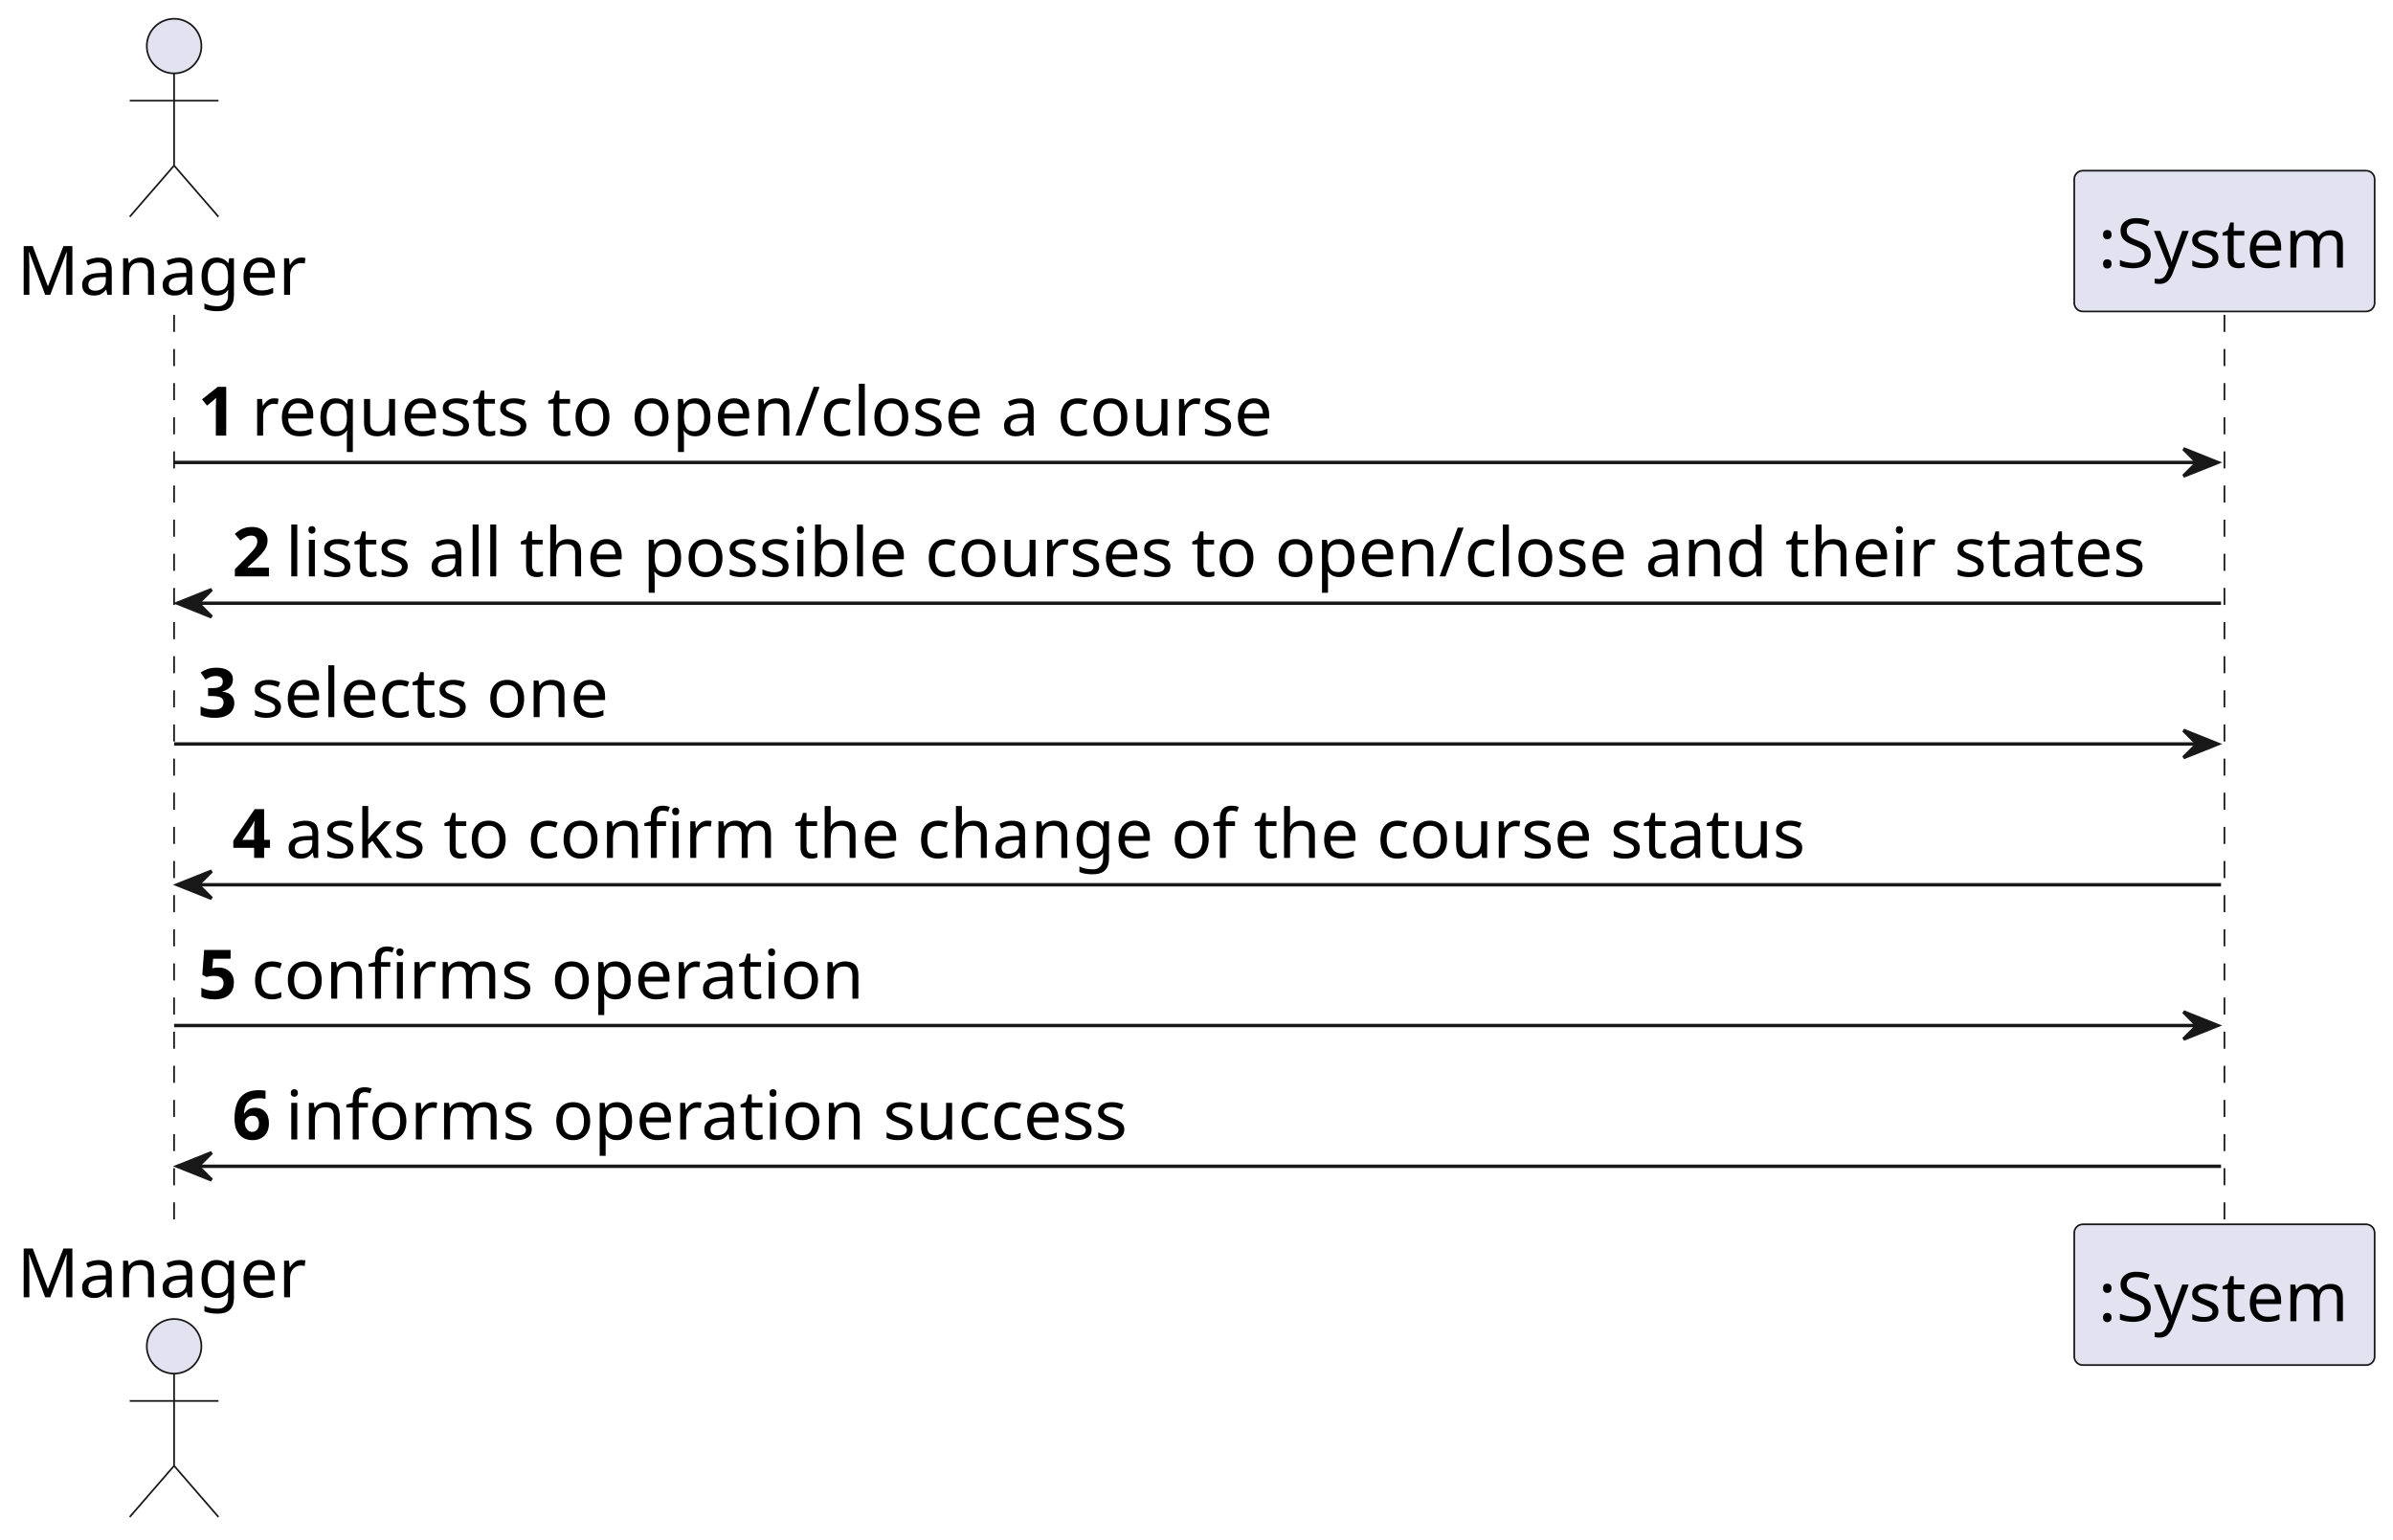
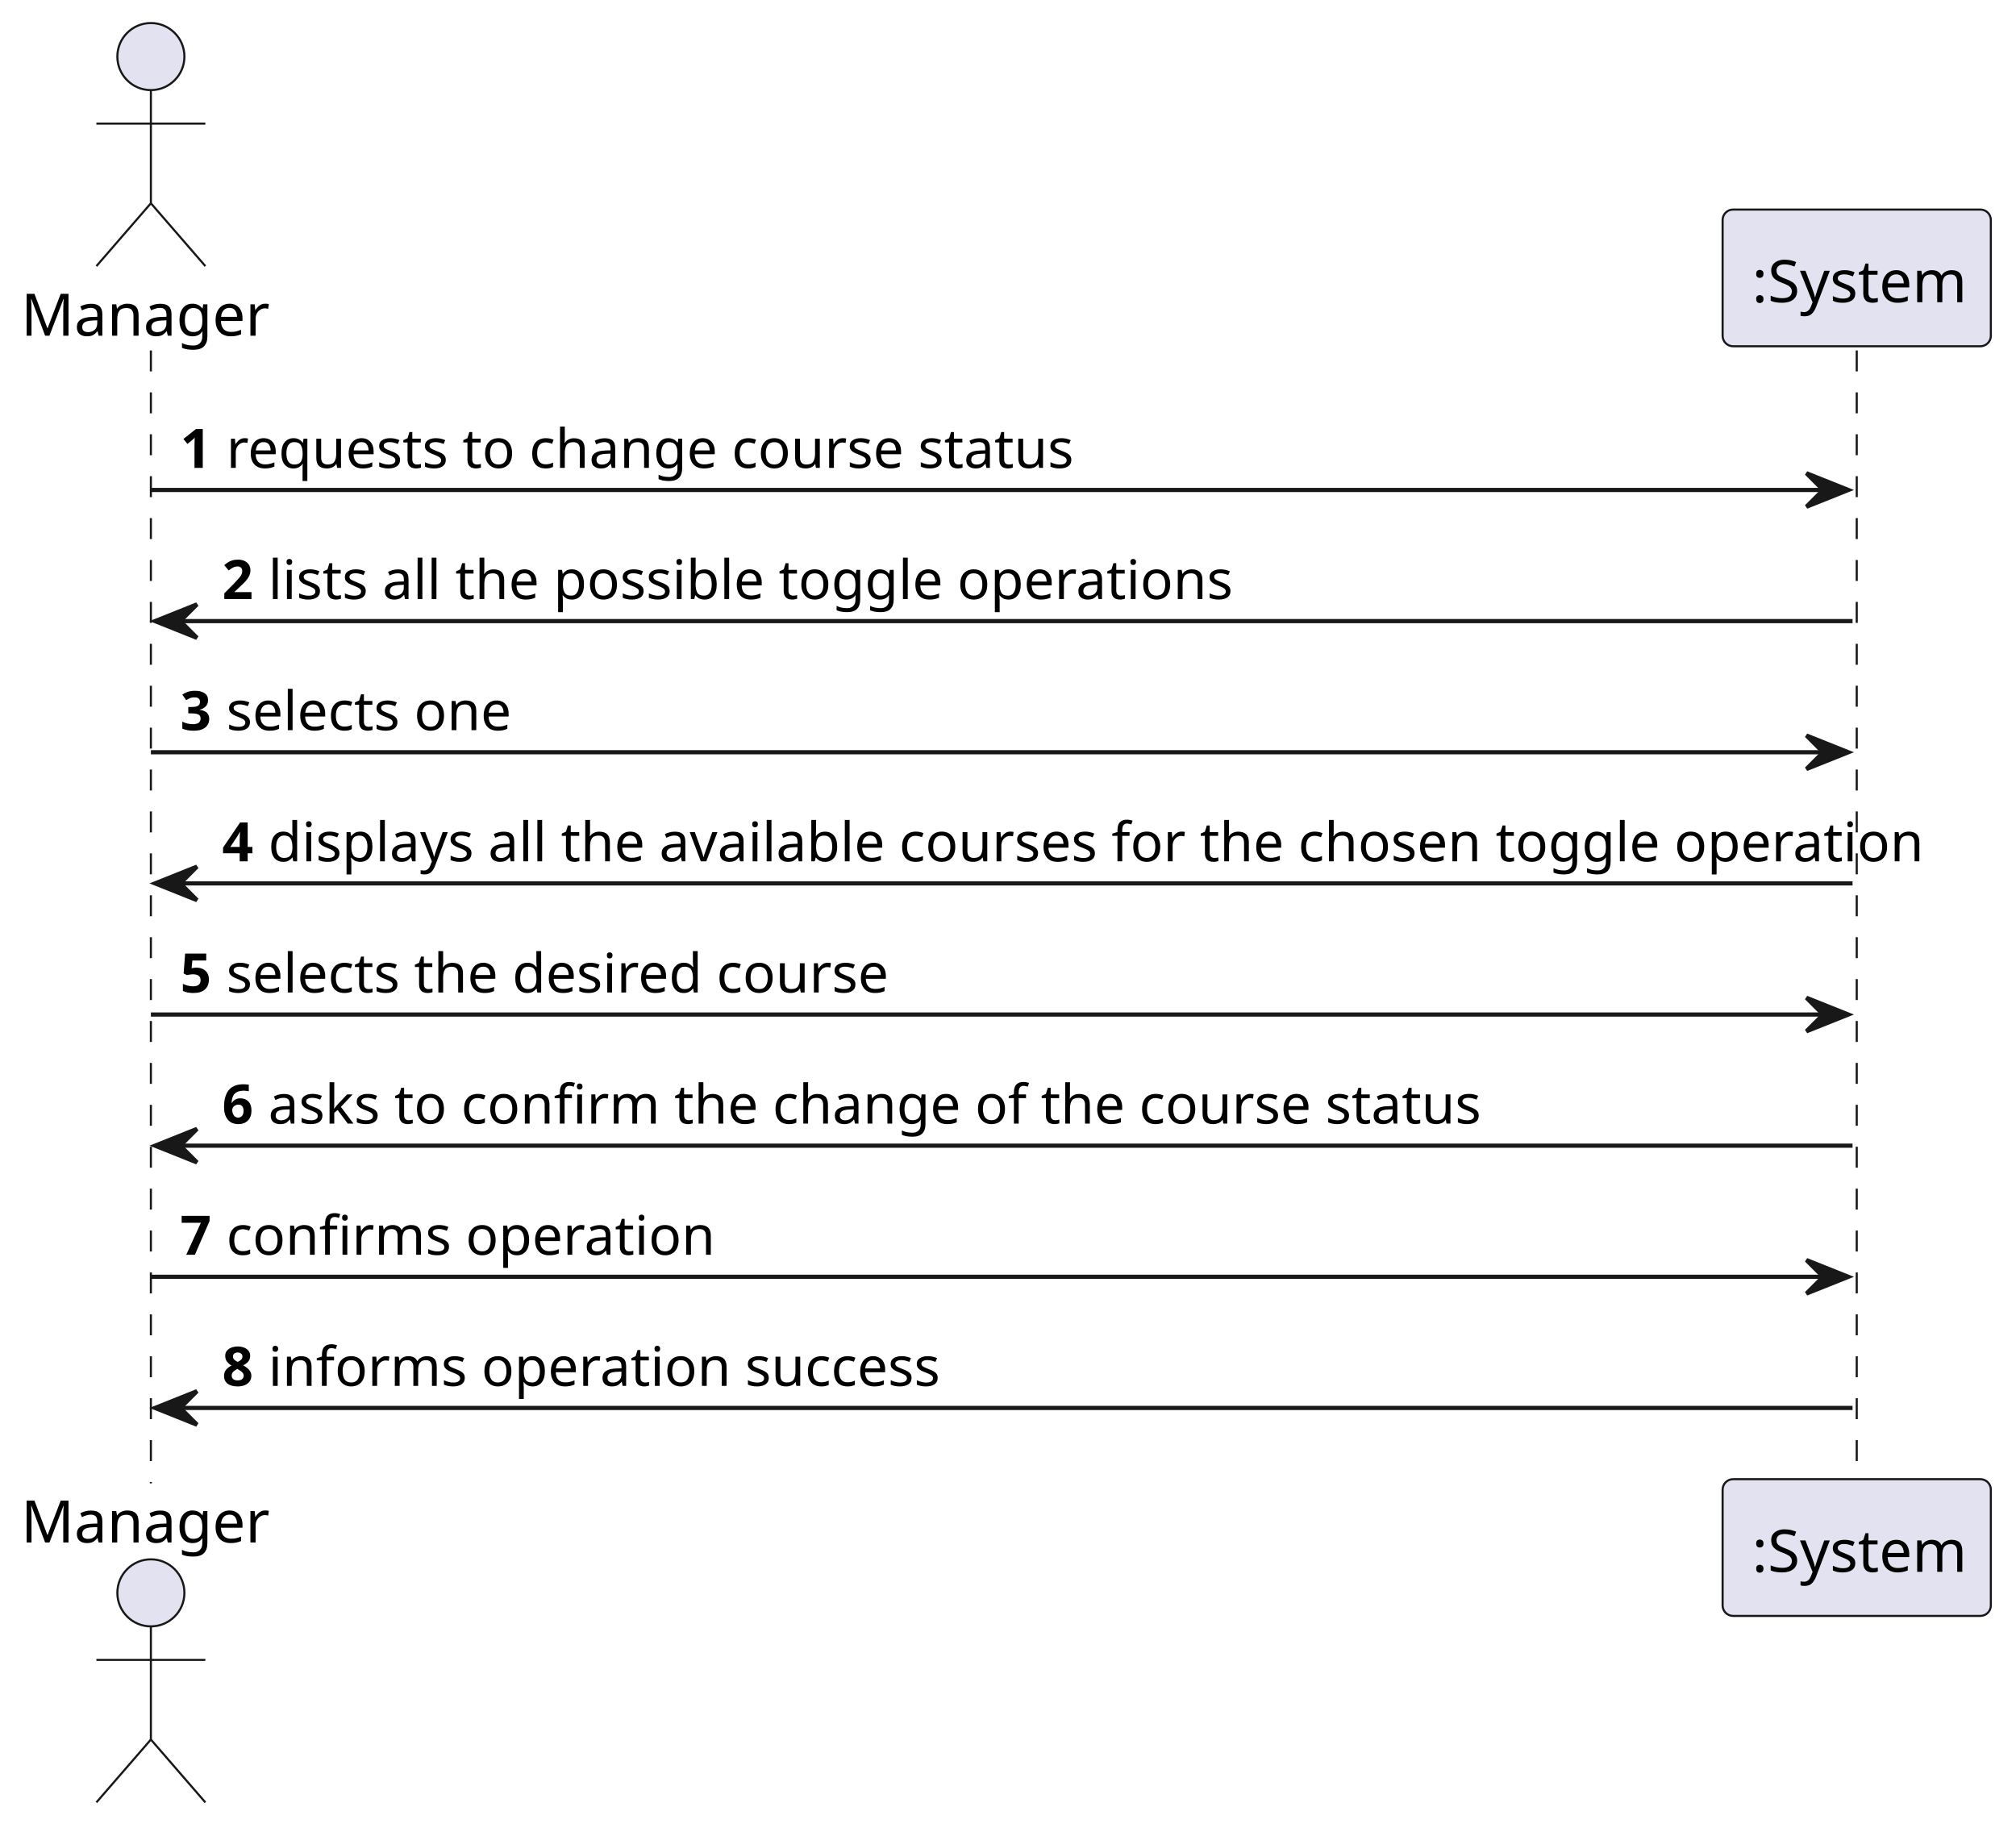
- <svg xmlns="http://www.w3.org/2000/svg" contentStyleType="text/css" height="451px" preserveAspectRatio="none" style="width:701px;height:451px;background:#FFFFFF;" version="1.1" viewBox="0 0 701 451" width="701px" zoomAndPan="magnify">
+ <svg xmlns="http://www.w3.org/2000/svg" contentStyleType="text/css" height="437px" preserveAspectRatio="none" style="width:481px;height:437px;background:#FFFFFF;" version="1.1" viewBox="0 0 481 437" width="481px" zoomAndPan="magnify">
  <defs />
  <g>
-     <line style="stroke:#181818;stroke-width:0.5;stroke-dasharray:5.0,5.0;" x1="51" x2="51" y1="92.24" y2="359.68" />
-     <line style="stroke:#181818;stroke-width:0.5;stroke-dasharray:5.0,5.0;" x1="651.625" x2="651.625" y1="92.24" y2="359.68" />
-     <text fill="#000000" font-family="sans-serif" font-size="20" lengthAdjust="spacing" textLength="86" x="5" y="86.38">Manager</text>
-     <ellipse cx="51" cy="13.5" fill="#E2E2F0" rx="8" ry="8" style="stroke:#181818;stroke-width:0.5;" />
-     <path d="M51,21.5 L51,48.5 M38,29.5 L64,29.5 M51,48.5 L38,63.5 M51,48.5 L64,63.5 " fill="none" style="stroke:#181818;stroke-width:0.5;" />
-     <text fill="#000000" font-family="sans-serif" font-size="20" lengthAdjust="spacing" textLength="86" x="5" y="380.06">Manager</text>
-     <ellipse cx="51" cy="394.42" fill="#E2E2F0" rx="8" ry="8" style="stroke:#181818;stroke-width:0.5;" />
-     <path d="M51,402.42 L51,429.42 M38,410.42 L64,410.42 M51,429.42 L38,444.42 M51,429.42 L64,444.42 " fill="none" style="stroke:#181818;stroke-width:0.5;" />
-     <rect fill="#E2E2F0" height="41.24" rx="2.5" ry="2.5" style="stroke:#181818;stroke-width:0.5;" width="88" x="607.625" y="50" />
-     <text fill="#000000" font-family="sans-serif" font-size="20" lengthAdjust="spacing" textLength="74" x="614.625" y="78.38">:System</text>
-     <rect fill="#E2E2F0" height="41.24" rx="2.5" ry="2.5" style="stroke:#181818;stroke-width:0.5;" width="88" x="607.625" y="358.68" />
-     <text fill="#000000" font-family="sans-serif" font-size="20" lengthAdjust="spacing" textLength="74" x="614.625" y="387.06">:System</text>
-     <polygon fill="#181818" points="639.625,131.48,649.625,135.48,639.625,139.48,643.625,135.48" style="stroke:#181818;stroke-width:1.0;" />
-     <line style="stroke:#181818;stroke-width:1.0;" x1="51" x2="645.625" y1="135.48" y2="135.48" />
-     <text fill="#000000" font-family="sans-serif" font-size="20" font-weight="bold" lengthAdjust="spacing" textLength="11.625" x="58" y="127.62">1</text>
-     <text fill="#000000" font-family="sans-serif" font-size="20" lengthAdjust="spacing" textLength="304" x="73.625" y="127.62">requests to open/close a course</text>
-     <polygon fill="#181818" points="62,172.72,52,176.72,62,180.72,58,176.72" style="stroke:#181818;stroke-width:1.0;" />
-     <line style="stroke:#181818;stroke-width:1.0;" x1="56" x2="650.625" y1="176.72" y2="176.72" />
-     <text fill="#000000" font-family="sans-serif" font-size="20" font-weight="bold" lengthAdjust="spacing" textLength="11.625" x="68" y="168.86">2</text>
-     <text fill="#000000" font-family="sans-serif" font-size="20" lengthAdjust="spacing" textLength="561" x="83.625" y="168.86">lists all the possible courses to open/close and their states</text>
-     <polygon fill="#181818" points="639.625,213.96,649.625,217.96,639.625,221.96,643.625,217.96" style="stroke:#181818;stroke-width:1.0;" />
-     <line style="stroke:#181818;stroke-width:1.0;" x1="51" x2="645.625" y1="217.96" y2="217.96" />
-     <text fill="#000000" font-family="sans-serif" font-size="20" font-weight="bold" lengthAdjust="spacing" textLength="11.625" x="58" y="210.1">3</text>
-     <text fill="#000000" font-family="sans-serif" font-size="20" lengthAdjust="spacing" textLength="106" x="73.625" y="210.1">selects one</text>
-     <polygon fill="#181818" points="62,255.2,52,259.2,62,263.2,58,259.2" style="stroke:#181818;stroke-width:1.0;" />
-     <line style="stroke:#181818;stroke-width:1.0;" x1="56" x2="650.625" y1="259.2" y2="259.2" />
-     <text fill="#000000" font-family="sans-serif" font-size="20" font-weight="bold" lengthAdjust="spacing" textLength="11.625" x="68" y="251.34">4</text>
-     <text fill="#000000" font-family="sans-serif" font-size="20" lengthAdjust="spacing" textLength="456" x="83.625" y="251.34">asks to confirm the change of the course status</text>
-     <polygon fill="#181818" points="639.625,296.44,649.625,300.44,639.625,304.44,643.625,300.44" style="stroke:#181818;stroke-width:1.0;" />
-     <line style="stroke:#181818;stroke-width:1.0;" x1="51" x2="645.625" y1="300.44" y2="300.44" />
-     <text fill="#000000" font-family="sans-serif" font-size="20" font-weight="bold" lengthAdjust="spacing" textLength="11.625" x="58" y="292.58">5</text>
-     <text fill="#000000" font-family="sans-serif" font-size="20" lengthAdjust="spacing" textLength="186" x="73.625" y="292.58">confirms operation</text>
-     <polygon fill="#181818" points="62,337.68,52,341.68,62,345.68,58,341.68" style="stroke:#181818;stroke-width:1.0;" />
-     <line style="stroke:#181818;stroke-width:1.0;" x1="56" x2="650.625" y1="341.68" y2="341.68" />
-     <text fill="#000000" font-family="sans-serif" font-size="20" font-weight="bold" lengthAdjust="spacing" textLength="11.625" x="68" y="333.82">6</text>
-     <text fill="#000000" font-family="sans-serif" font-size="20" lengthAdjust="spacing" textLength="254" x="83.625" y="333.82">informs operation success</text>
+     <line style="stroke:#181818;stroke-width:0.5;stroke-dasharray:5.0,5.0;" x1="36" x2="36" y1="83.621" y2="353.949" />
+     <line style="stroke:#181818;stroke-width:0.5;stroke-dasharray:5.0,5.0;" x1="443" x2="443" y1="83.621" y2="353.949" />
+     <text fill="#000000" font-family="sans-serif" font-size="14" lengthAdjust="spacing" textLength="56" x="5" y="80.107">Manager</text>
+     <ellipse cx="36" cy="13.5" fill="#E2E2F0" rx="8" ry="8" style="stroke:#181818;stroke-width:0.5;" />
+     <path d="M36,21.5 L36,48.5 M23,29.5 L49,29.5 M36,48.5 L23,63.5 M36,48.5 L49,63.5 " fill="none" style="stroke:#181818;stroke-width:0.5;" />
+     <text fill="#000000" font-family="sans-serif" font-size="14" lengthAdjust="spacing" textLength="56" x="5" y="368.057">Manager</text>
+     <ellipse cx="36" cy="380.07" fill="#E2E2F0" rx="8" ry="8" style="stroke:#181818;stroke-width:0.5;" />
+     <path d="M36,388.07 L36,415.07 M23,396.07 L49,396.07 M36,415.07 L23,430.07 M36,415.07 L49,430.07 " fill="none" style="stroke:#181818;stroke-width:0.5;" />
+     <rect fill="#E2E2F0" height="32.621" rx="2.5" ry="2.5" style="stroke:#181818;stroke-width:0.5;" width="64" x="411" y="50" />
+     <text fill="#000000" font-family="sans-serif" font-size="14" lengthAdjust="spacing" textLength="50" x="418" y="72.107">:System</text>
+     <rect fill="#E2E2F0" height="32.621" rx="2.5" ry="2.5" style="stroke:#181818;stroke-width:0.5;" width="64" x="411" y="352.949" />
+     <text fill="#000000" font-family="sans-serif" font-size="14" lengthAdjust="spacing" textLength="50" x="418" y="375.057">:System</text>
+     <polygon fill="#181818" points="431,112.912,441,116.912,431,120.912,435,116.912" style="stroke:#181818;stroke-width:1.0;" />
+     <line style="stroke:#181818;stroke-width:1.0;" x1="36" x2="437" y1="116.912" y2="116.912" />
+     <text fill="#000000" font-family="sans-serif" font-size="13" font-weight="bold" lengthAdjust="spacing" textLength="7" x="43" y="111.649">1</text>
+     <text fill="#000000" font-family="sans-serif" font-size="13" lengthAdjust="spacing" textLength="194" x="54" y="111.649">requests to change course status</text>
+     <polygon fill="#181818" points="47,144.203,37,148.203,47,152.203,43,148.203" style="stroke:#181818;stroke-width:1.0;" />
+     <line style="stroke:#181818;stroke-width:1.0;" x1="41" x2="442" y1="148.203" y2="148.203" />
+     <text fill="#000000" font-family="sans-serif" font-size="13" font-weight="bold" lengthAdjust="spacing" textLength="7" x="53" y="142.94">2</text>
+     <text fill="#000000" font-family="sans-serif" font-size="13" lengthAdjust="spacing" textLength="218" x="64" y="142.94">lists all the possible toggle operations</text>
+     <polygon fill="#181818" points="431,175.494,441,179.494,431,183.494,435,179.494" style="stroke:#181818;stroke-width:1.0;" />
+     <line style="stroke:#181818;stroke-width:1.0;" x1="36" x2="437" y1="179.494" y2="179.494" />
+     <text fill="#000000" font-family="sans-serif" font-size="13" font-weight="bold" lengthAdjust="spacing" textLength="7" x="43" y="174.231">3</text>
+     <text fill="#000000" font-family="sans-serif" font-size="13" lengthAdjust="spacing" textLength="67" x="54" y="174.231">selects one</text>
+     <polygon fill="#181818" points="47,206.785,37,210.785,47,214.785,43,210.785" style="stroke:#181818;stroke-width:1.0;" />
+     <line style="stroke:#181818;stroke-width:1.0;" x1="41" x2="442" y1="210.785" y2="210.785" />
+     <text fill="#000000" font-family="sans-serif" font-size="13" font-weight="bold" lengthAdjust="spacing" textLength="7" x="53" y="205.523">4</text>
+     <text fill="#000000" font-family="sans-serif" font-size="13" lengthAdjust="spacing" textLength="372" x="64" y="205.523">displays all the available courses for the chosen toggle operation</text>
+     <polygon fill="#181818" points="431,238.076,441,242.076,431,246.076,435,242.076" style="stroke:#181818;stroke-width:1.0;" />
+     <line style="stroke:#181818;stroke-width:1.0;" x1="36" x2="437" y1="242.076" y2="242.076" />
+     <text fill="#000000" font-family="sans-serif" font-size="13" font-weight="bold" lengthAdjust="spacing" textLength="7" x="43" y="236.814">5</text>
+     <text fill="#000000" font-family="sans-serif" font-size="13" lengthAdjust="spacing" textLength="153" x="54" y="236.814">selects the desired course</text>
+     <polygon fill="#181818" points="47,269.367,37,273.367,47,277.367,43,273.367" style="stroke:#181818;stroke-width:1.0;" />
+     <line style="stroke:#181818;stroke-width:1.0;" x1="41" x2="442" y1="273.367" y2="273.367" />
+     <text fill="#000000" font-family="sans-serif" font-size="13" font-weight="bold" lengthAdjust="spacing" textLength="7" x="53" y="268.104">6</text>
+     <text fill="#000000" font-family="sans-serif" font-size="13" lengthAdjust="spacing" textLength="276" x="64" y="268.104">asks to confirm the change of the course status</text>
+     <polygon fill="#181818" points="431,300.658,441,304.658,431,308.658,435,304.658" style="stroke:#181818;stroke-width:1.0;" />
+     <line style="stroke:#181818;stroke-width:1.0;" x1="36" x2="437" y1="304.658" y2="304.658" />
+     <text fill="#000000" font-family="sans-serif" font-size="13" font-weight="bold" lengthAdjust="spacing" textLength="7" x="43" y="299.396">7</text>
+     <text fill="#000000" font-family="sans-serif" font-size="13" lengthAdjust="spacing" textLength="106" x="54" y="299.396">confirms operation</text>
+     <polygon fill="#181818" points="47,331.949,37,335.949,47,339.949,43,335.949" style="stroke:#181818;stroke-width:1.0;" />
+     <line style="stroke:#181818;stroke-width:1.0;" x1="41" x2="442" y1="335.949" y2="335.949" />
+     <text fill="#000000" font-family="sans-serif" font-size="13" font-weight="bold" lengthAdjust="spacing" textLength="7" x="53" y="330.687">8</text>
+     <text fill="#000000" font-family="sans-serif" font-size="13" lengthAdjust="spacing" textLength="152" x="64" y="330.687">informs operation success</text>
  </g>
</svg>
